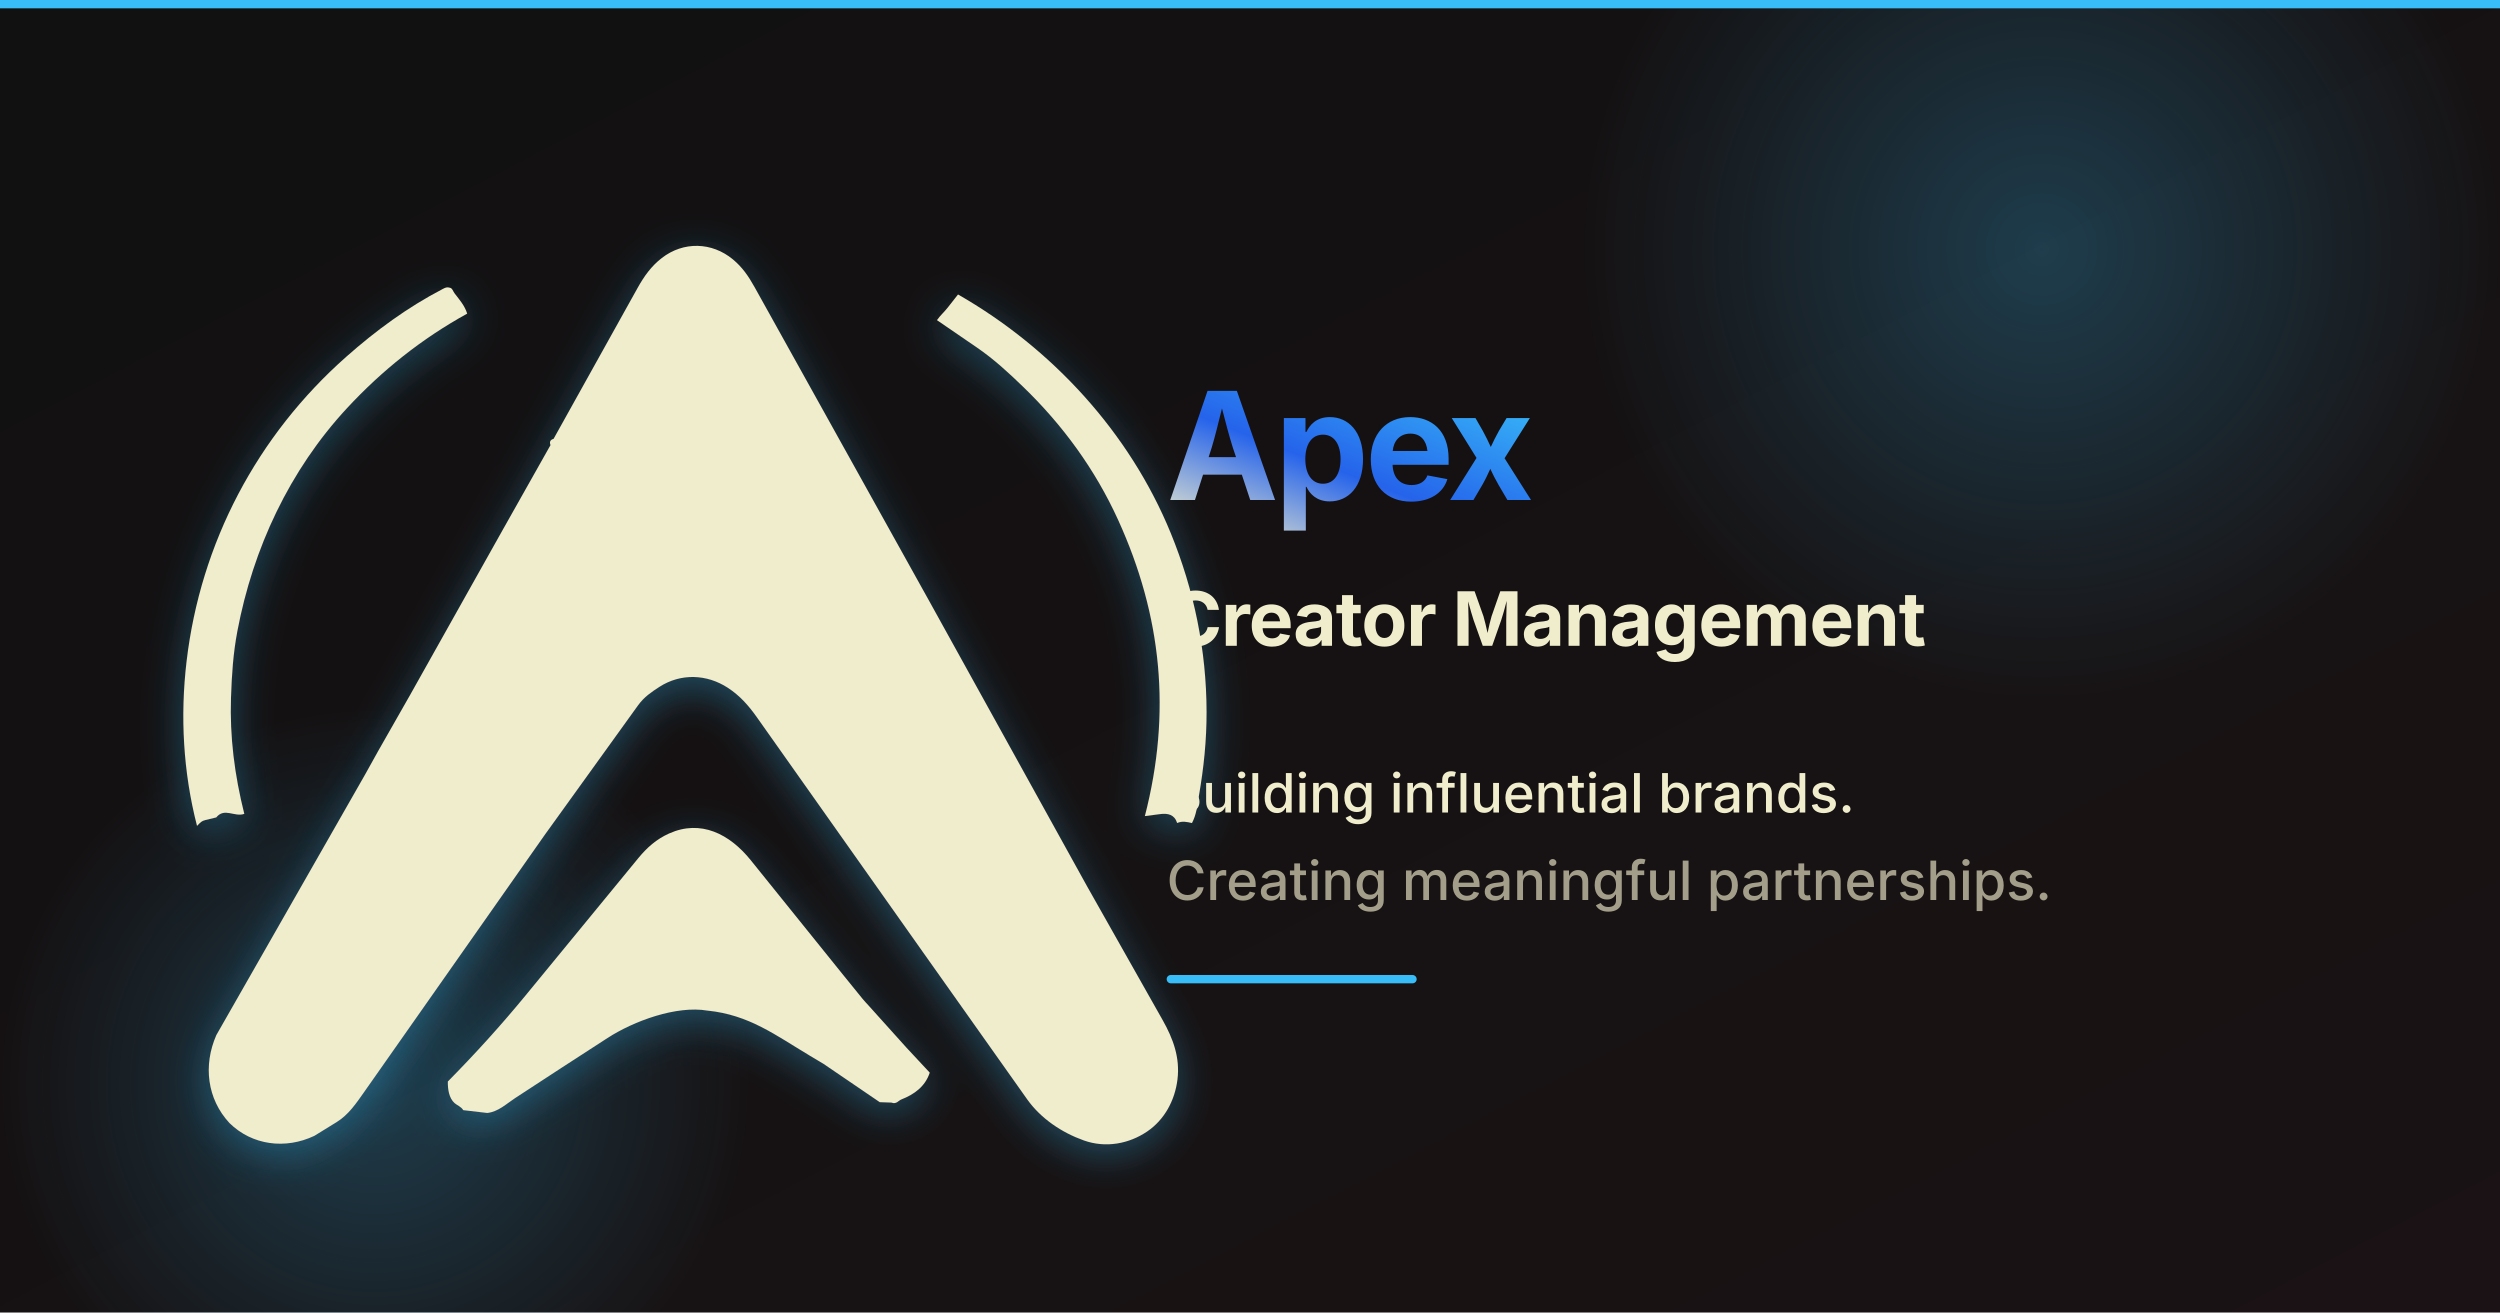
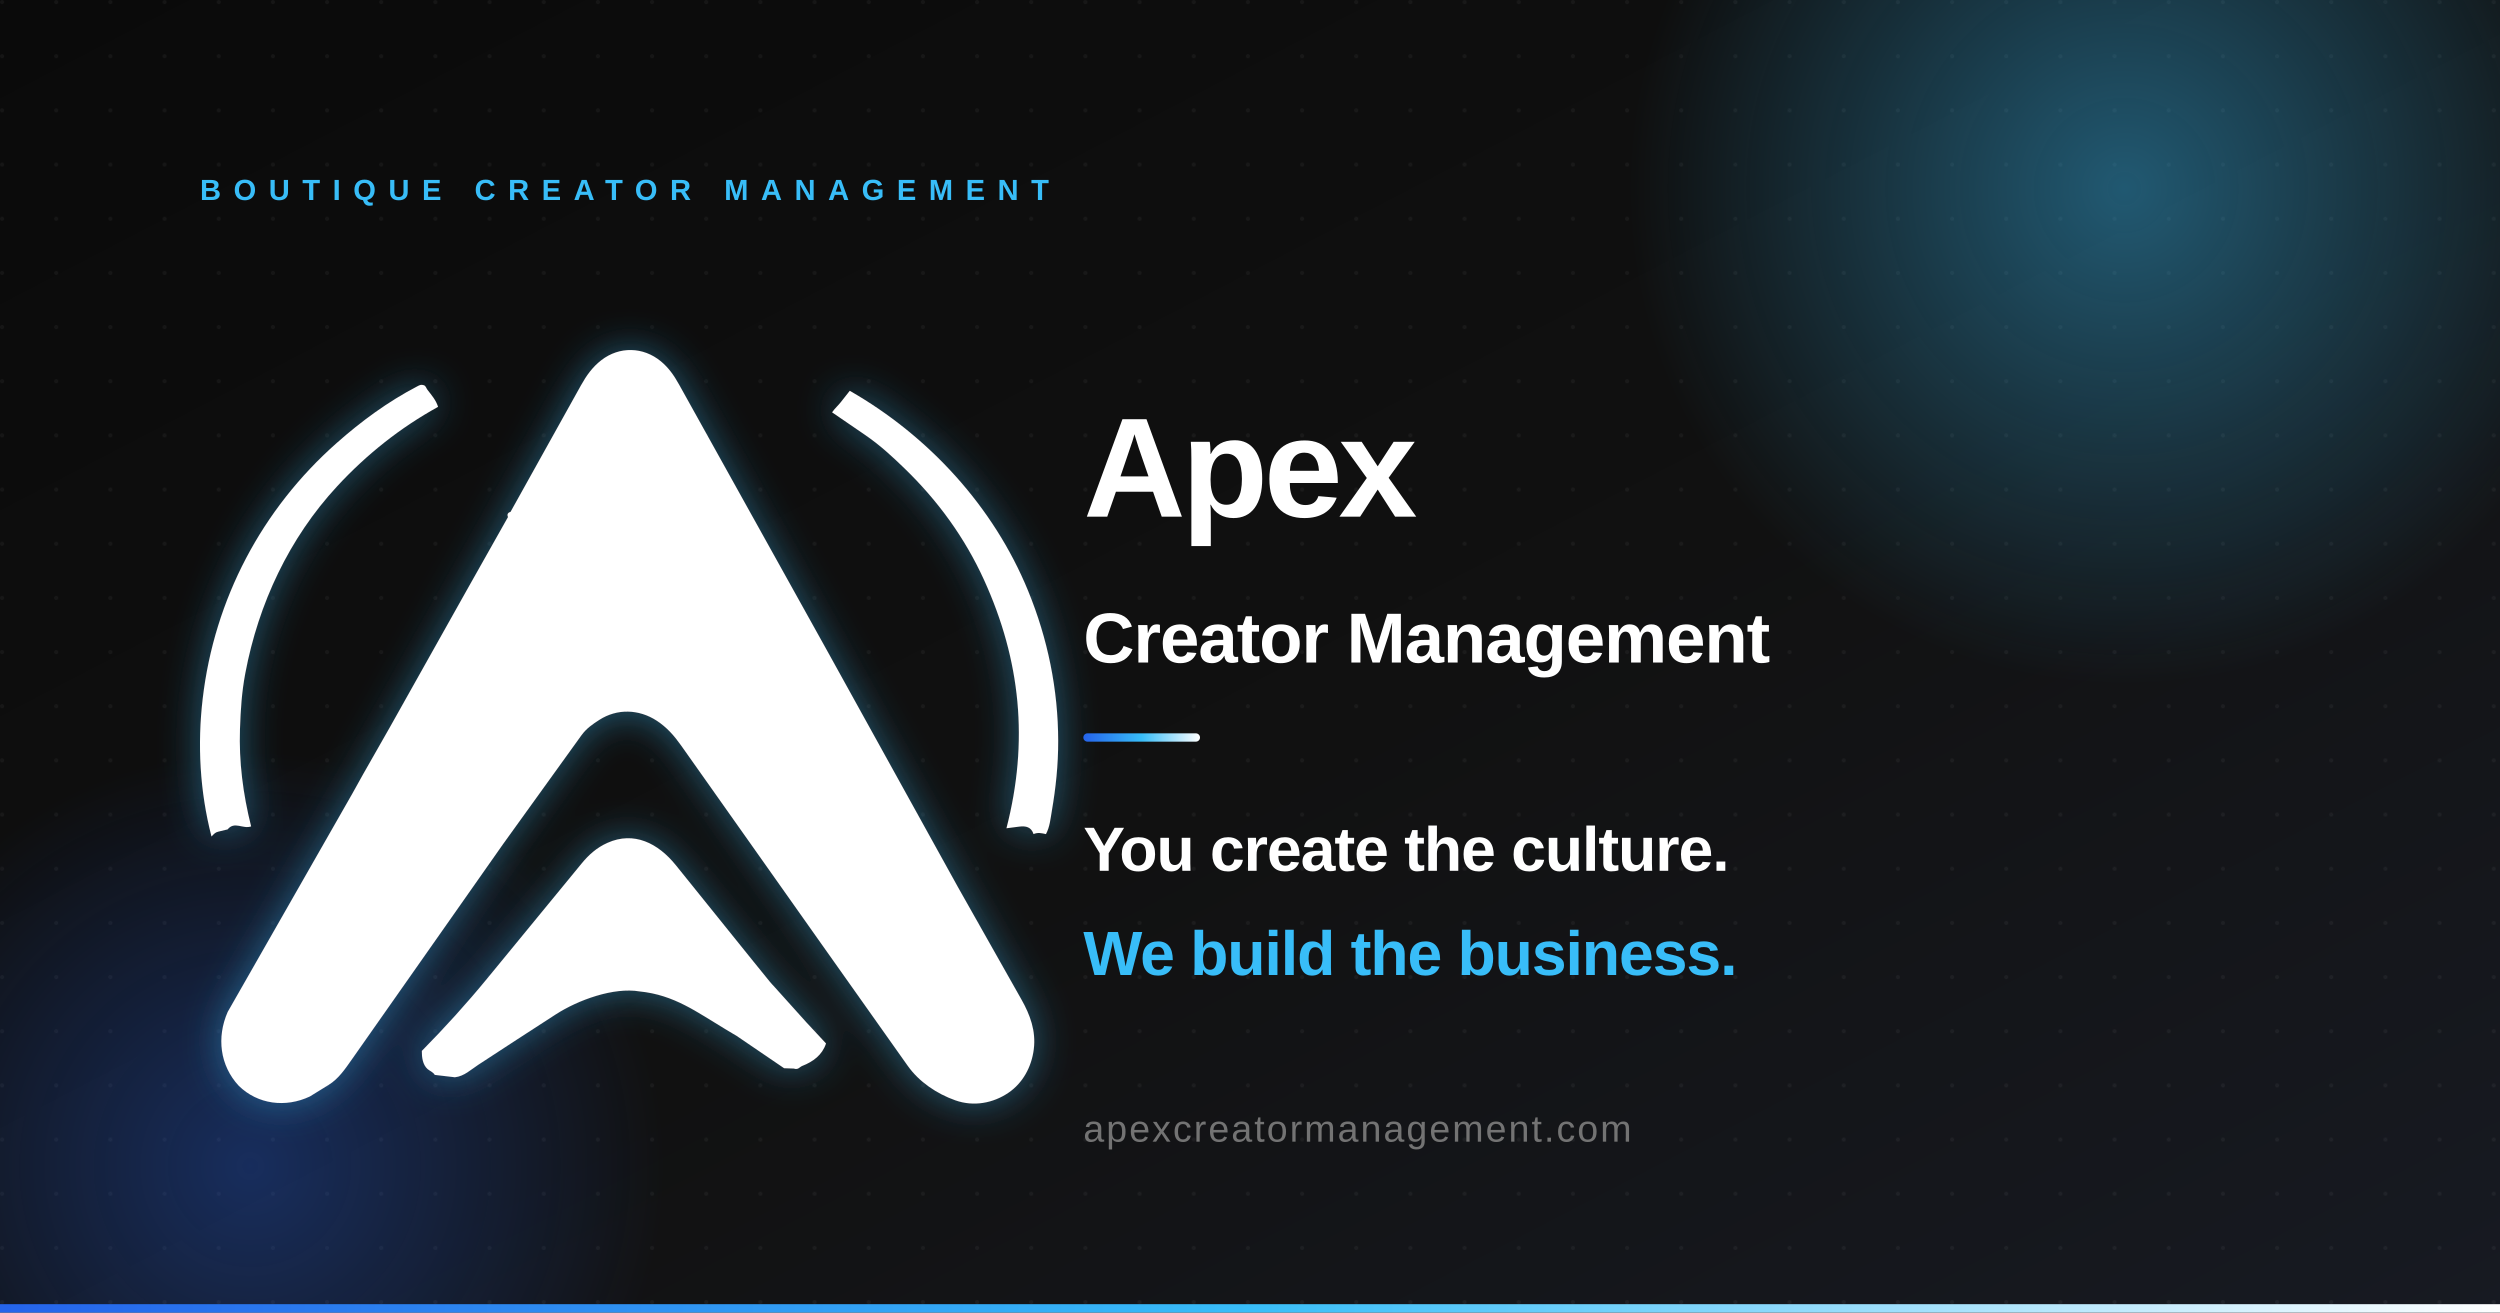
<svg xmlns="http://www.w3.org/2000/svg" width="1200" height="630" viewBox="0 0 1200 630">
  <defs>
    <linearGradient id="bg" x1="0" y1="0" x2="1" y2="1">
-       <stop offset="0%" stop-color="#111111" />
-       <stop offset="100%" stop-color="#1a1214" />
+       <stop offset="0%" stop-color="#0a0a0a" />
+       <stop offset="55%" stop-color="#111111" />
+       <stop offset="100%" stop-color="#171A22" />
    </linearGradient>
-     <linearGradient id="brandGrad" x1="0" y1="1" x2="1" y2="0">
-       <stop offset="0%" stop-color="#F0EDCC" />
-       <stop offset="45%" stop-color="#2563EB" />
-       <stop offset="100%" stop-color="#38BDF8" />
-     </linearGradient>
-     <radialGradient id="accentGlow" cx="50%" cy="50%" r="50%">
-       <stop offset="0%" stop-color="#38BDF8" stop-opacity="0.25" />
+     <radialGradient id="glow1" cx="50%" cy="50%" r="50%">
+       <stop offset="0%" stop-color="#38BDF8" stop-opacity="0.42" />
      <stop offset="100%" stop-color="#38BDF8" stop-opacity="0" />
    </radialGradient>
-     <filter id="logoGlow" x="-30%" y="-30%" width="160%" height="160%">
-       <feDropShadow dx="0" dy="8" stdDeviation="16" flood-color="#38BDF8" flood-opacity="0.35" />
+     <radialGradient id="glow2" cx="50%" cy="50%" r="50%">
+       <stop offset="0%" stop-color="#2563EB" stop-opacity="0.35" />
+       <stop offset="100%" stop-color="#2563EB" stop-opacity="0" />
+     </radialGradient>
+     <linearGradient id="accentLine" x1="0" y1="0" x2="1" y2="0">
+       <stop offset="0%" stop-color="#2563EB" />
+       <stop offset="50%" stop-color="#38BDF8" />
+       <stop offset="100%" stop-color="#FFFFFF" />
+     </linearGradient>
+     <pattern id="dots" width="26" height="26" patternUnits="userSpaceOnUse">
+       <circle cx="1" cy="1" r="1" fill="#ffffff" fill-opacity="0.08" />
+     </pattern>
+     <filter id="logoGlow" x="-40%" y="-40%" width="180%" height="180%">
+       <feDropShadow dx="0" dy="0" stdDeviation="18" flood-color="#38BDF8" flood-opacity="0.45" />
    </filter>
  </defs>
  <rect width="1200" height="630" fill="url(#bg)" />
-   <circle cx="980" cy="120" r="220" fill="url(#accentGlow)" />
-   <circle cx="180" cy="520" r="180" fill="url(#accentGlow)" />
-   <rect x="0" y="0" width="1200" height="4" fill="#38BDF8" />
-   <g transform="translate(88, 118) scale(0.62)" filter="url(#logoGlow)">
-     <path fill="#F0EDCC" d="M352.09,355.65l-72.15,100.17-139.74,198.97c-6.34,9.03-12.34,17.94-21.45,23.56l-17.32,10.68c-22.44,10.64-48.18,7.34-65.7-9.9-17.31-18.65-20.48-44.62-10.16-68.11l115.11-201.62,10-17.98,25.06-44.01,71.1-126.73,37.43-66.41c-.95-2.37-.28-4.09,2.38-4.84l64.98-116.72c5.15-9.25,10.67-16.98,18.83-23.3,16.72-12.95,38.68-12.4,54.95,1.04,7.2,5.95,12.05,12.9,16.8,21.45l135.36,243.3,122.19,220.82,58.45,103.47c8.18,14.48,13.48,29.1,11.45,45.81-2.03,16.69-10.34,31.36-23.22,40.19-14.36,9.83-32.33,13.08-49.12,7.15-17.09-6.03-33.47-16.99-44.03-31.9l-80.14-113.16-129.09-182.59c-6.52-9.22-13.24-16.77-22.46-22.81-16.34-10.69-36.53-11.4-53.05-.73-6.03,3.9-11.79,7.73-16.47,14.23Z" />
-     <path fill="#F0EDCC" d="M484.42,626.59c-25.82-15.41-46.5-31.29-78.65-34.52-23.87-4.08-56.91,7.96-77.42,21.24l-35.7,23.13-35.86,23.41c-6.66,4.35-12.99,10.57-21.5,11.47l-18.58-2.18c-1.52-2.67-4.78-3.74-6.66-5.41-4.51-4-5.35-10.98-5.27-16.74,21.47-21.78,41.22-43.54,60.47-66.99l86.91-105.86c6.82-8.31,14.13-14.79,23.92-19.18,24.49-11,46.78.3,63.2,20.68l71.26,88.45,15.26,18.82c1.76,2.17,2.97,3.32,4.76,5.31l29.32,32.59,17.99,19.31c-3.58,10.8-12,16.81-22.04,20.76-2.33.92-3.74,3.89-7.65,2.4l-9-.31-43.63-29.72-11.16-6.66Z" />
-     <path fill="#F0EDCC" d="M47.2,439.76c-7.58,2.73-15.32-5.14-21.73,2.76l-8.36,2.02c-2.99.72-3.73,1.7-6.51,4.54C-.15,407.3-2.49,364.19,2.52,321.65c10.8-91.76,54.66-174.79,123.65-235.79,22.84-20.2,47.23-38.15,74.41-52.32,2.29-1.19,3.4-1.83,5.92-1.06,2.03.62,2.14,2.55,3.52,4.35,3.61,4.7,7.77,9.35,9.74,15.65-35.07,19.33-65.84,43.83-93.05,73.18-44.47,47.98-72.79,108.57-84.89,172.7-3.3,17.46-4.32,33.73-4.92,51.41-1.03,30.26,2.73,59.79,10.29,89.99Z" />
-     <path fill="#F0EDCC" d="M756.32,439.94l-11.9,1.54c20.64-80,13.19-154.91-20.73-229.35-17.76-38.98-42.64-73.09-73.22-102.71-11.72-11.35-22.88-21.66-36.31-30.86l-30.71-21.03c2.73-3.83,5.57-6.22,8.09-9.41l8.23-10.46c72.75,41.65,132.73,106.81,164.64,184.67,18.14,44.27,27.67,90.87,27.76,138.48.04,22.25-2.18,43.24-5.91,64.92-1.25,7.29-1.82,14.42-5.38,21.14-4.12-.93-7.48-1.74-11.46-.03-2.14-6.68-7.26-7.65-13.1-6.9Z" />
+   <rect width="1200" height="630" fill="url(#dots)" opacity="0.55" />
+   <circle cx="1020" cy="90" r="240" fill="url(#glow1)" />
+   <circle cx="120" cy="560" r="200" fill="url(#glow2)" />
+   <g transform="translate(96, 168) scale(0.52)" filter="url(#logoGlow)">
+     <path fill="#FFFFFF" d="M352.09,355.65l-72.15,100.17-139.74,198.97c-6.34,9.03-12.34,17.94-21.45,23.56l-17.32,10.68c-22.44,10.64-48.18,7.34-65.7-9.9-17.31-18.65-20.48-44.62-10.16-68.11l115.11-201.62,10-17.98,25.06-44.01,71.1-126.73,37.43-66.41c-.95-2.37-.28-4.09,2.38-4.84l64.98-116.72c5.15-9.25,10.67-16.98,18.83-23.3,16.72-12.95,38.68-12.4,54.95,1.04,7.2,5.95,12.05,12.9,16.8,21.45l135.36,243.3,122.19,220.82,58.45,103.47c8.18,14.48,13.48,29.1,11.45,45.81-2.03,16.69-10.34,31.36-23.22,40.19-14.36,9.83-32.33,13.08-49.12,7.15-17.09-6.03-33.47-16.99-44.03-31.9l-80.14-113.16-129.09-182.59c-6.52-9.22-13.24-16.77-22.46-22.81-16.34-10.69-36.53-11.4-53.05-.73-6.03,3.9-11.79,7.73-16.47,14.23Z" />
+     <path fill="#FFFFFF" d="M484.42,626.59c-25.82-15.41-46.5-31.29-78.65-34.52-23.87-4.08-56.91,7.96-77.42,21.24l-35.7,23.13-35.86,23.41c-6.66,4.35-12.99,10.57-21.5,11.47l-18.58-2.18c-1.52-2.67-4.78-3.74-6.66-5.41-4.51-4-5.35-10.98-5.27-16.74,21.47-21.78,41.22-43.54,60.47-66.99l86.91-105.86c6.82-8.31,14.13-14.79,23.92-19.18,24.49-11,46.78.3,63.2,20.68l71.26,88.45,15.26,18.82c1.76,2.17,2.97,3.32,4.76,5.31l29.32,32.59,17.99,19.31c-3.58,10.8-12,16.81-22.04,20.76-2.33.92-3.74,3.89-7.65,2.4l-9-.31-43.63-29.72-11.16-6.66Z" />
+     <path fill="#FFFFFF" d="M47.2,439.76c-7.58,2.73-15.32-5.14-21.73,2.76l-8.36,2.02c-2.99.72-3.73,1.7-6.51,4.54C-.15,407.3-2.49,364.19,2.52,321.65c10.8-91.76,54.66-174.79,123.65-235.79,22.84-20.2,47.23-38.15,74.41-52.32,2.29-1.19,3.4-1.83,5.92-1.06,2.03.62,2.14,2.55,3.52,4.35,3.61,4.7,7.77,9.35,9.74,15.65-35.07,19.33-65.84,43.83-93.05,73.18-44.47,47.98-72.79,108.57-84.89,172.7-3.3,17.46-4.32,33.73-4.92,51.41-1.03,30.26,2.73,59.79,10.29,89.99Z" />
+     <path fill="#FFFFFF" d="M756.32,439.94l-11.9,1.54c20.64-80,13.19-154.91-20.73-229.35-17.76-38.98-42.64-73.09-73.22-102.71-11.72-11.35-22.88-21.66-36.31-30.86l-30.71-21.03c2.73-3.83,5.57-6.22,8.09-9.41l8.23-10.46c72.75,41.65,132.73,106.81,164.64,184.67,18.14,44.27,27.67,90.87,27.76,138.48.04,22.25-2.18,43.24-5.91,64.92-1.25,7.29-1.82,14.42-5.38,21.14-4.12-.93-7.48-1.74-11.46-.03-2.14-6.68-7.26-7.65-13.1-6.9Z" />
  </g>
-   <text x="560" y="240" font-family="Space Grotesk, Inter, system-ui, sans-serif" font-size="72" font-weight="700" fill="url(#brandGrad)" letter-spacing="-2">Apex</text>
-   <text x="560" y="310" font-family="Inter, system-ui, sans-serif" font-size="36" font-weight="700" fill="#F0EDCC" letter-spacing="-0.5">Creator Management</text>
-   <text x="560" y="390" font-family="Inter, system-ui, sans-serif" font-size="26" font-weight="500" fill="#F0EDCC">Building influential brands.</text>
-   <text x="560" y="432" font-family="Inter, system-ui, sans-serif" font-size="26" font-weight="500" fill="#a39e8a">Creating meaningful partnerships.</text>
-   <rect x="560" y="468" width="120" height="4" rx="2" fill="#38BDF8" />
+   <g font-family="Segoe UI, Helvetica Neue, Arial, sans-serif">
+     <text x="96" y="96" font-size="14" font-weight="700" fill="#38BDF8" letter-spacing="6">BOUTIQUE CREATOR MANAGEMENT</text>
+     <text x="520" y="248" font-size="68" font-weight="800" fill="#FFFFFF" letter-spacing="-2">Apex</text>
+     <text x="520" y="318" font-size="34" font-weight="600" fill="#FFFFFF" letter-spacing="-0.5">Creator Management</text>
+     <rect x="520" y="352" width="56" height="4" rx="2" fill="url(#accentLine)" />
+     <text x="520" y="418" font-size="30" font-weight="600" fill="#FFFFFF" letter-spacing="-0.5">You create the culture.</text>
+     <text x="520" y="468" font-size="30" font-weight="600" fill="#38BDF8" letter-spacing="-0.5">We build the business.</text>
+     <text x="520" y="548" font-size="18" font-weight="500" fill="#737373" letter-spacing="1">apexcreatormanagement.com</text>
+   </g>
+   <rect x="0" y="626" width="1200" height="4" fill="url(#accentLine)" />
</svg>
